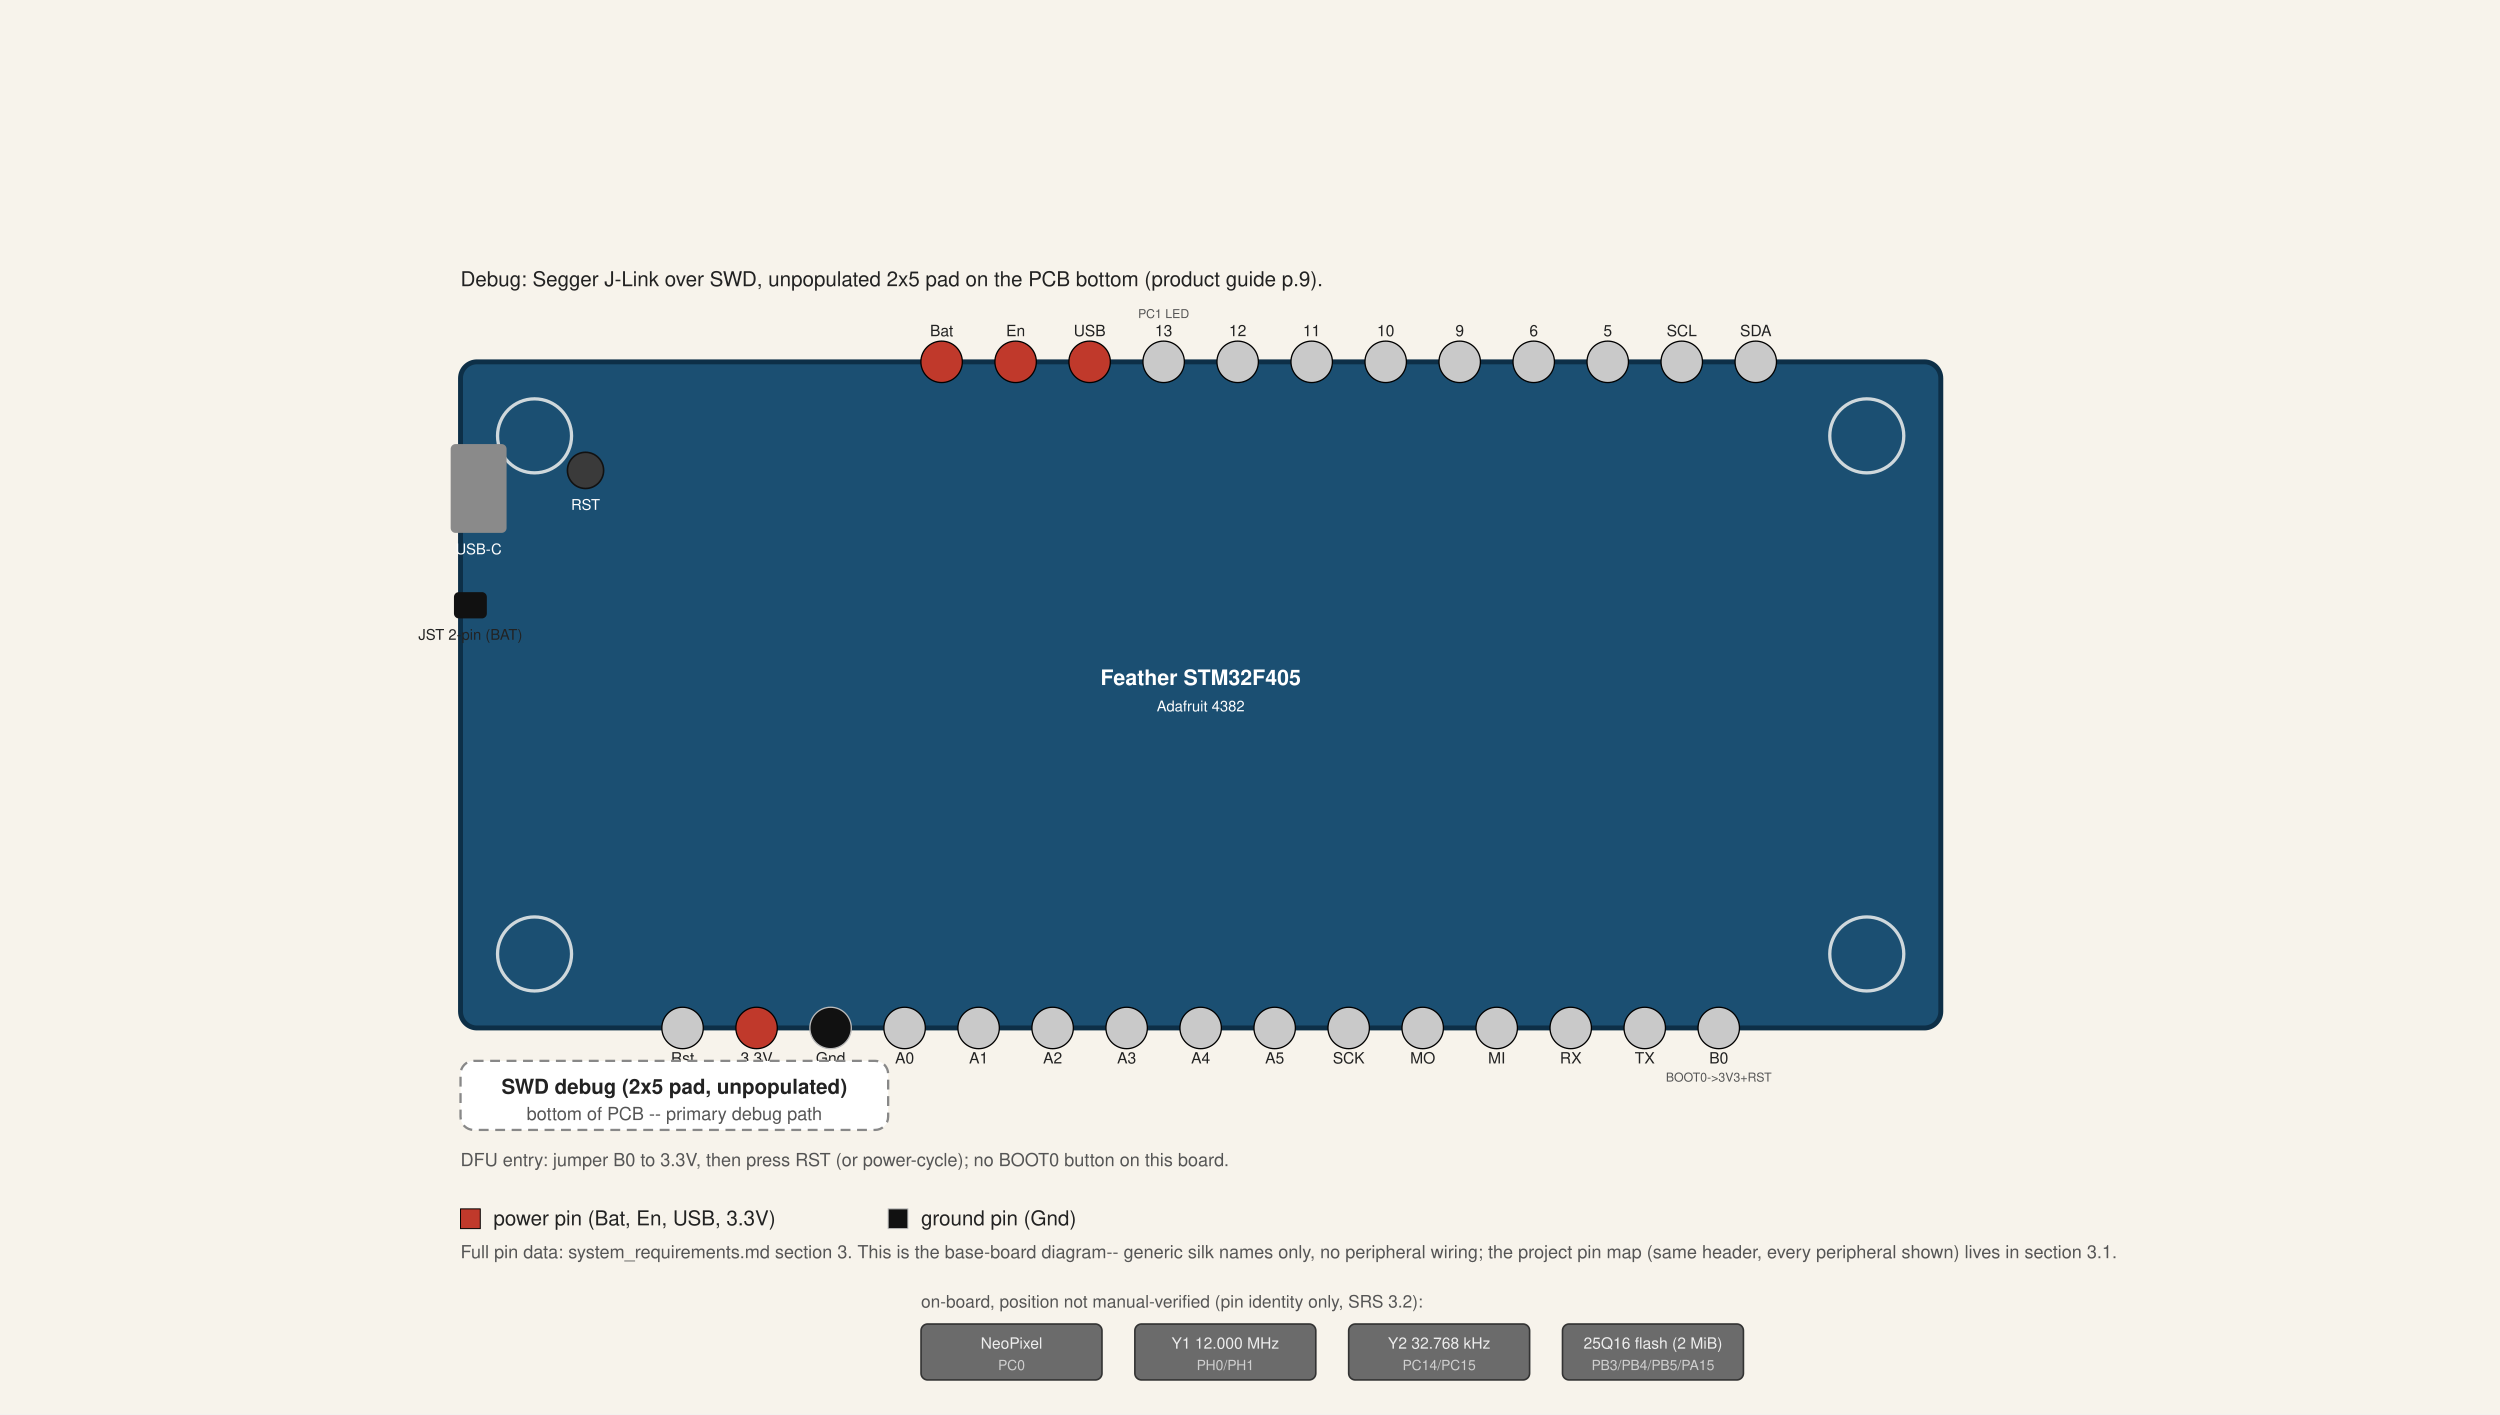
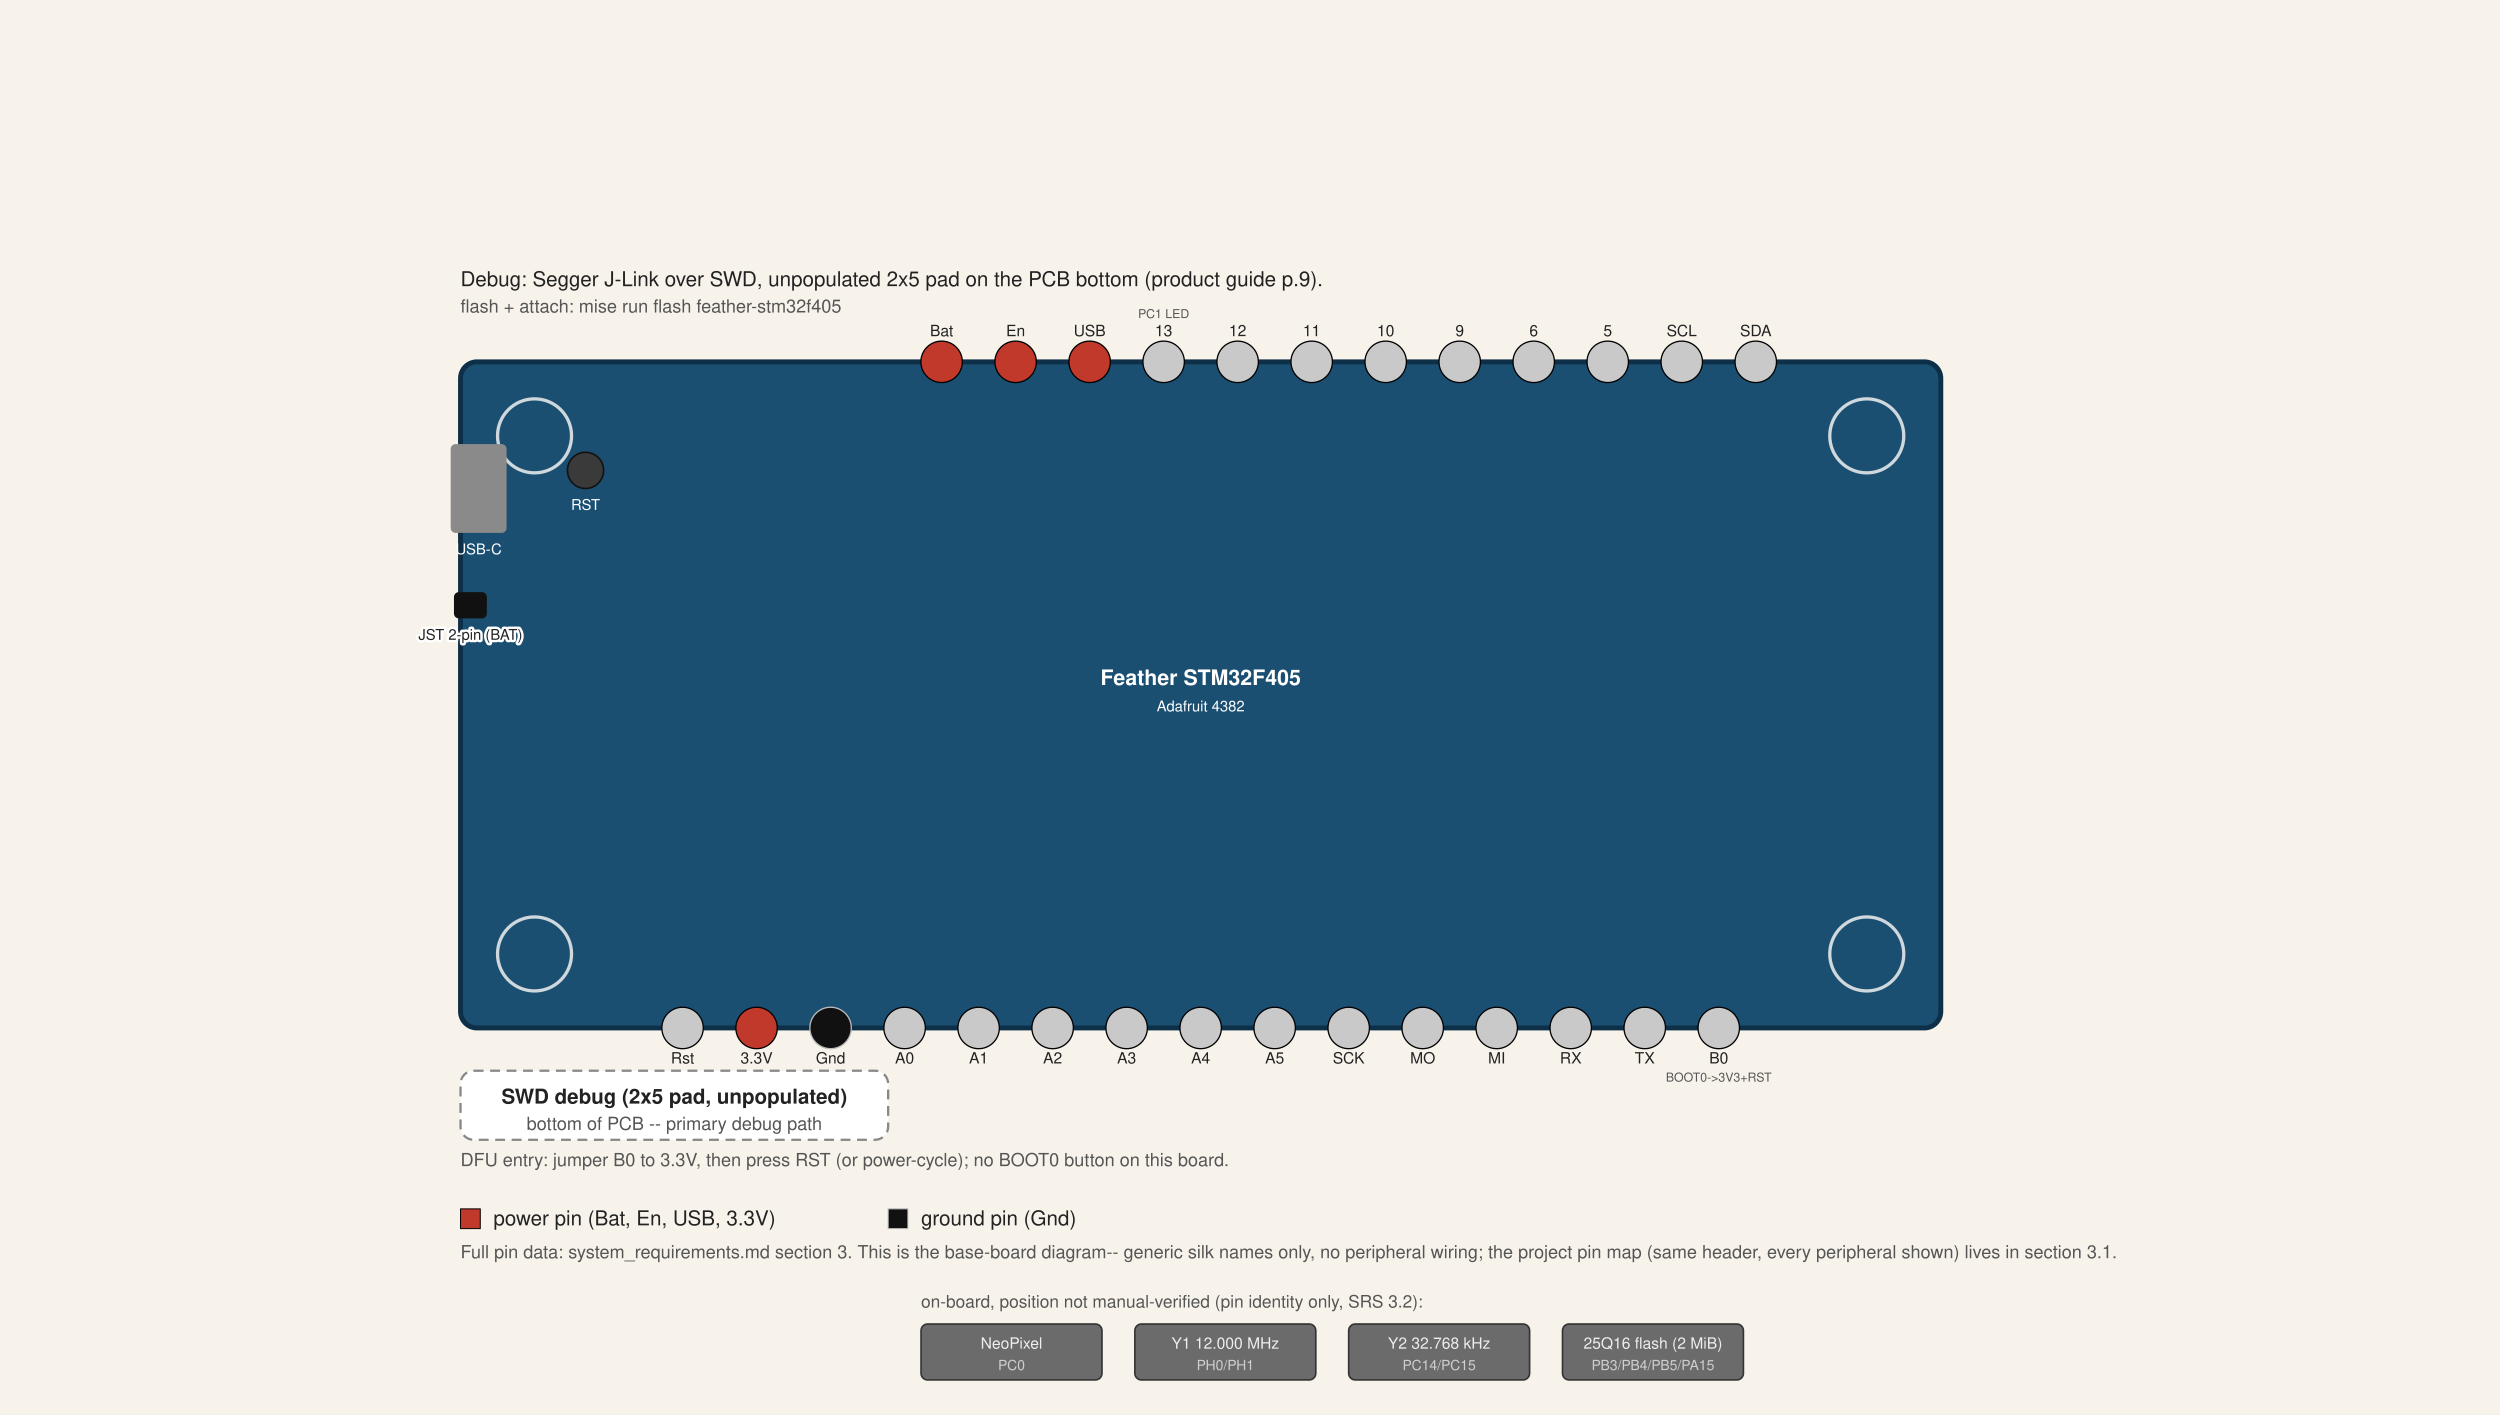
<svg xmlns="http://www.w3.org/2000/svg" viewBox="0 0 1520 860" font-family="Helvetica, Arial, sans-serif">
  <rect x="0" y="0" width="1520" height="860" fill="#f7f3eb" />
  <rect x="280" y="220" width="900" height="405" rx="10" fill="#1B4F72" stroke="#0d2f47" stroke-width="3" />
  <circle cx="325.0" cy="265.0" r="22.5" fill="none" stroke="#cfd8dc" stroke-width="2" />
  <circle cx="325.0" cy="580.0" r="22.5" fill="none" stroke="#cfd8dc" stroke-width="2" />
  <circle cx="1135.0" cy="265.0" r="22.5" fill="none" stroke="#cfd8dc" stroke-width="2" />
  <circle cx="1135.0" cy="580.0" r="22.5" fill="none" stroke="#cfd8dc" stroke-width="2" />
  <text x="730" y="416.5" font-size="13" fill="#ffffff" text-anchor="middle" font-weight="bold">Feather STM32F405</text>
  <text x="730" y="432.5" font-size="9" fill="#ffffff" text-anchor="middle">Adafruit 4382</text>
  <circle cx="572.5" cy="220" r="12.6" fill="#c0392b" stroke="#000" stroke-width="0.8" />
  <text x="572.5" y="204.4" font-size="9.5" fill="#222222" text-anchor="middle">Bat</text>
  <circle cx="617.5" cy="220" r="12.6" fill="#c0392b" stroke="#000" stroke-width="0.8" />
  <text x="617.5" y="204.4" font-size="9.5" fill="#222222" text-anchor="middle">En</text>
  <circle cx="662.5" cy="220" r="12.6" fill="#c0392b" stroke="#000" stroke-width="0.8" />
  <text x="662.5" y="204.4" font-size="9.5" fill="#222222" text-anchor="middle">USB</text>
  <circle cx="707.5" cy="220" r="12.6" fill="#c9c9c9" stroke="#000" stroke-width="0.8" />
  <text x="707.5" y="204.4" font-size="9.5" fill="#222222" text-anchor="middle">13</text>
  <text x="707.5" y="193.4" font-size="7.5" fill="#555555" text-anchor="middle">PC1 LED</text>
  <circle cx="752.5" cy="220" r="12.6" fill="#c9c9c9" stroke="#000" stroke-width="0.8" />
  <text x="752.5" y="204.4" font-size="9.5" fill="#222222" text-anchor="middle">12</text>
  <circle cx="797.5" cy="220" r="12.6" fill="#c9c9c9" stroke="#000" stroke-width="0.8" />
  <text x="797.5" y="204.4" font-size="9.5" fill="#222222" text-anchor="middle">11</text>
  <circle cx="842.5" cy="220" r="12.6" fill="#c9c9c9" stroke="#000" stroke-width="0.8" />
  <text x="842.5" y="204.4" font-size="9.5" fill="#222222" text-anchor="middle">10</text>
  <circle cx="887.5" cy="220" r="12.6" fill="#c9c9c9" stroke="#000" stroke-width="0.8" />
  <text x="887.5" y="204.4" font-size="9.5" fill="#222222" text-anchor="middle">9</text>
  <circle cx="932.5" cy="220" r="12.6" fill="#c9c9c9" stroke="#000" stroke-width="0.8" />
  <text x="932.5" y="204.4" font-size="9.5" fill="#222222" text-anchor="middle">6</text>
  <circle cx="977.5" cy="220" r="12.6" fill="#c9c9c9" stroke="#000" stroke-width="0.8" />
  <text x="977.5" y="204.4" font-size="9.5" fill="#222222" text-anchor="middle">5</text>
  <circle cx="1022.5" cy="220" r="12.6" fill="#c9c9c9" stroke="#000" stroke-width="0.8" />
  <text x="1022.5" y="204.4" font-size="9.5" fill="#222222" text-anchor="middle">SCL</text>
  <circle cx="1067.5" cy="220" r="12.6" fill="#c9c9c9" stroke="#000" stroke-width="0.8" />
  <text x="1067.5" y="204.4" font-size="9.5" fill="#222222" text-anchor="middle">SDA</text>
  <circle cx="415.0" cy="625" r="12.6" fill="#c9c9c9" stroke="#000" stroke-width="0.8" />
  <text x="415.0" y="646.6" font-size="9.5" fill="#222222" text-anchor="middle">Rst</text>
  <circle cx="460.0" cy="625" r="12.6" fill="#c0392b" stroke="#000" stroke-width="0.8" />
  <text x="460.0" y="646.6" font-size="9.5" fill="#222222" text-anchor="middle">3.3V</text>
  <circle cx="505.0" cy="625" r="12.6" fill="#111111" stroke="#bbbbbb" stroke-width="0.8" />
  <text x="505.0" y="646.6" font-size="9.5" fill="#222222" text-anchor="middle">Gnd</text>
  <circle cx="550.0" cy="625" r="12.6" fill="#c9c9c9" stroke="#000" stroke-width="0.8" />
  <text x="550.0" y="646.6" font-size="9.5" fill="#222222" text-anchor="middle">A0</text>
  <circle cx="595.0" cy="625" r="12.6" fill="#c9c9c9" stroke="#000" stroke-width="0.8" />
  <text x="595.0" y="646.6" font-size="9.5" fill="#222222" text-anchor="middle">A1</text>
  <circle cx="640.0" cy="625" r="12.6" fill="#c9c9c9" stroke="#000" stroke-width="0.8" />
  <text x="640.0" y="646.6" font-size="9.5" fill="#222222" text-anchor="middle">A2</text>
  <circle cx="685.0" cy="625" r="12.6" fill="#c9c9c9" stroke="#000" stroke-width="0.8" />
  <text x="685.0" y="646.6" font-size="9.5" fill="#222222" text-anchor="middle">A3</text>
  <circle cx="730.0" cy="625" r="12.6" fill="#c9c9c9" stroke="#000" stroke-width="0.8" />
  <text x="730.0" y="646.6" font-size="9.5" fill="#222222" text-anchor="middle">A4</text>
  <circle cx="775.0" cy="625" r="12.6" fill="#c9c9c9" stroke="#000" stroke-width="0.8" />
  <text x="775.0" y="646.6" font-size="9.5" fill="#222222" text-anchor="middle">A5</text>
  <circle cx="820.0" cy="625" r="12.6" fill="#c9c9c9" stroke="#000" stroke-width="0.8" />
  <text x="820.0" y="646.6" font-size="9.5" fill="#222222" text-anchor="middle">SCK</text>
  <circle cx="865.0" cy="625" r="12.6" fill="#c9c9c9" stroke="#000" stroke-width="0.8" />
  <text x="865.0" y="646.6" font-size="9.5" fill="#222222" text-anchor="middle">MO</text>
  <circle cx="910.0" cy="625" r="12.6" fill="#c9c9c9" stroke="#000" stroke-width="0.8" />
  <text x="910.0" y="646.6" font-size="9.5" fill="#222222" text-anchor="middle">MI</text>
  <circle cx="955.0" cy="625" r="12.6" fill="#c9c9c9" stroke="#000" stroke-width="0.8" />
  <text x="955.0" y="646.6" font-size="9.5" fill="#222222" text-anchor="middle">RX</text>
  <circle cx="1000.0" cy="625" r="12.6" fill="#c9c9c9" stroke="#000" stroke-width="0.8" />
  <text x="1000.0" y="646.6" font-size="9.5" fill="#222222" text-anchor="middle">TX</text>
  <circle cx="1045.0" cy="625" r="12.6" fill="#c9c9c9" stroke="#000" stroke-width="0.8" />
  <text x="1045.0" y="646.6" font-size="9.5" fill="#222222" text-anchor="middle">B0</text>
  <text x="1045.0" y="657.6" font-size="7.5" fill="#555555" text-anchor="middle">BOOT0-&gt;3V3+RST</text>
  <rect x="274" y="270" width="34" height="54" rx="3" fill="#8a8a8a" />
  <text x="291.0" y="337" font-size="9" fill="#ffffff" text-anchor="middle">USB-C</text>
  <rect x="276" y="360" width="20" height="16" rx="3" fill="#111111" />
+   <text x="286.0" y="389" font-size="9" fill="none" stroke="#ffffff" stroke-width="3" stroke-linejoin="round" text-anchor="middle">JST 2-pin (BAT)</text>
  <text x="286.0" y="389" font-size="9" fill="#222222" text-anchor="middle">JST 2-pin (BAT)</text>
  <circle cx="356" cy="286" r="11" fill="#3a3a3a" stroke="#111" />
  <text x="356" y="310" font-size="9" fill="#ffffff" text-anchor="middle">RST</text>
  <text x="280" y="174" font-size="12.5" fill="#222222">Debug: Segger J-Link over SWD, unpopulated 2x5 pad on the PCB bottom (product guide p.9).</text>
-   <rect x="280" y="645" width="260" height="42" rx="8" fill="#ffffff" stroke="#888888" stroke-width="1.4" stroke-dasharray="6 4" />
-   <text x="410.0" y="665" font-size="12.5" fill="#222222" font-weight="bold" text-anchor="middle">SWD debug (2x5 pad, unpopulated)</text>
-   <text x="410.0" y="681" font-size="11" fill="#555555" text-anchor="middle">bottom of PCB -- primary debug path</text>
+   <text x="280" y="190" font-size="11" fill="#555555">flash + attach: mise run flash feather-stm32f405</text>
+   <rect x="280" y="651" width="260" height="42" rx="8" fill="#ffffff" stroke="#888888" stroke-width="1.4" stroke-dasharray="6 4" />
+   <text x="410.0" y="671" font-size="12.5" fill="#222222" font-weight="bold" text-anchor="middle">SWD debug (2x5 pad, unpopulated)</text>
+   <text x="410.0" y="687" font-size="11" fill="#555555" text-anchor="middle">bottom of PCB -- primary debug path</text>
  <text x="280" y="709" font-size="11" fill="#555555">DFU entry: jumper B0 to 3.3V, then press RST (or power-cycle); no BOOT0 button on this board.</text>
  <rect x="280" y="735" width="12" height="12" fill="#c0392b" stroke="#000" stroke-width="0.6" />
  <text x="300" y="745" font-size="12.5" fill="#222222">power pin (Bat, En, USB, 3.3V)</text>
  <rect x="540" y="735" width="12" height="12" fill="#111111" stroke="#bbbbbb" stroke-width="0.6" />
  <text x="560" y="745" font-size="12.5" fill="#222222">ground pin (Gnd)</text>
  <text x="280" y="765" font-size="11" fill="#555555">Full pin data: system_requirements.md section 3.  This is the base-board diagram-- generic silk names only, no peripheral wiring; the project pin map (same header, every peripheral shown) lives in section 3.1.</text>
  <text x="560" y="795" font-size="10.5" fill="#555555">on-board, position not manual-verified (pin identity only, SRS 3.2):</text>
  <rect x="560" y="805" width="110" height="34" rx="4" fill="#6b6b6b" stroke="#333" stroke-width="1" />
  <text x="615" y="820" font-size="9.5" fill="#eeeeee" text-anchor="middle">NeoPixel</text>
  <text x="615" y="833" font-size="8.5" fill="#cfcfcf" text-anchor="middle">PC0</text>
  <rect x="690" y="805" width="110" height="34" rx="4" fill="#6b6b6b" stroke="#333" stroke-width="1" />
  <text x="745" y="820" font-size="9.5" fill="#eeeeee" text-anchor="middle">Y1 12.000 MHz</text>
  <text x="745" y="833" font-size="8.5" fill="#cfcfcf" text-anchor="middle">PH0/PH1</text>
  <rect x="820" y="805" width="110" height="34" rx="4" fill="#6b6b6b" stroke="#333" stroke-width="1" />
  <text x="875" y="820" font-size="9.5" fill="#eeeeee" text-anchor="middle">Y2 32.768 kHz</text>
  <text x="875" y="833" font-size="8.5" fill="#cfcfcf" text-anchor="middle">PC14/PC15</text>
  <rect x="950" y="805" width="110" height="34" rx="4" fill="#6b6b6b" stroke="#333" stroke-width="1" />
  <text x="1005" y="820" font-size="9.5" fill="#eeeeee" text-anchor="middle">25Q16 flash (2 MiB)</text>
  <text x="1005" y="833" font-size="8.5" fill="#cfcfcf" text-anchor="middle">PB3/PB4/PB5/PA15</text>
</svg>
